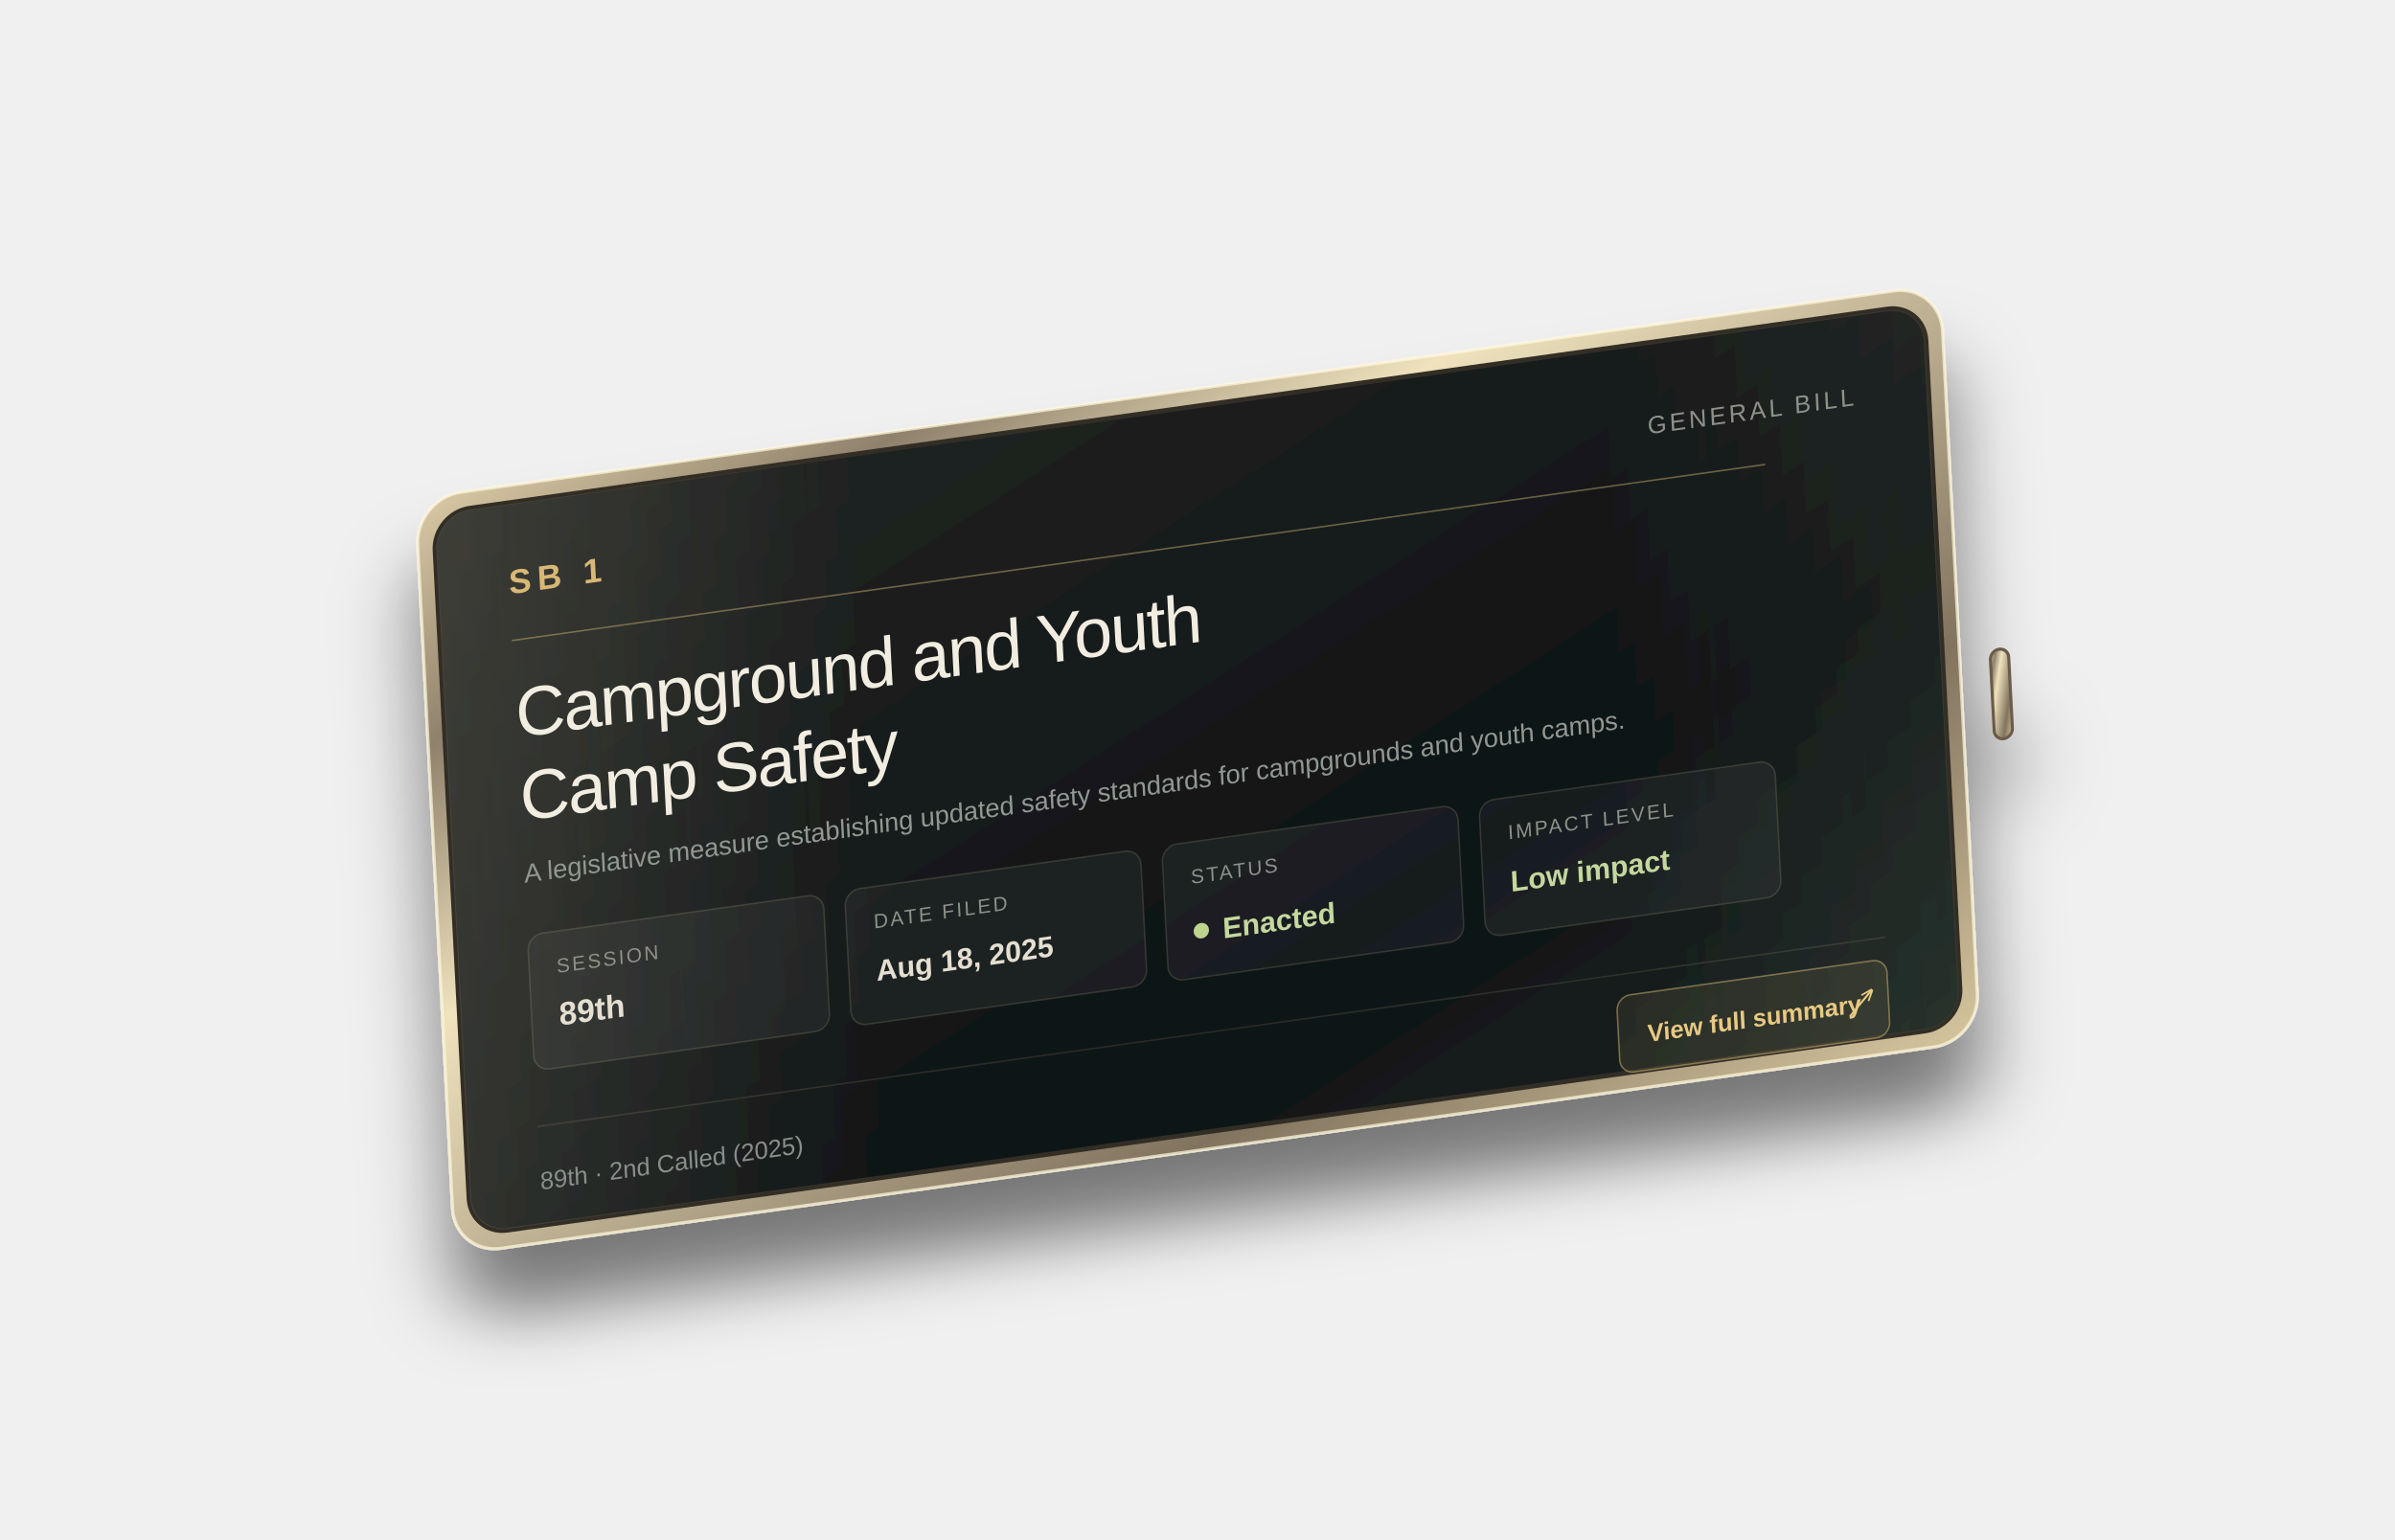
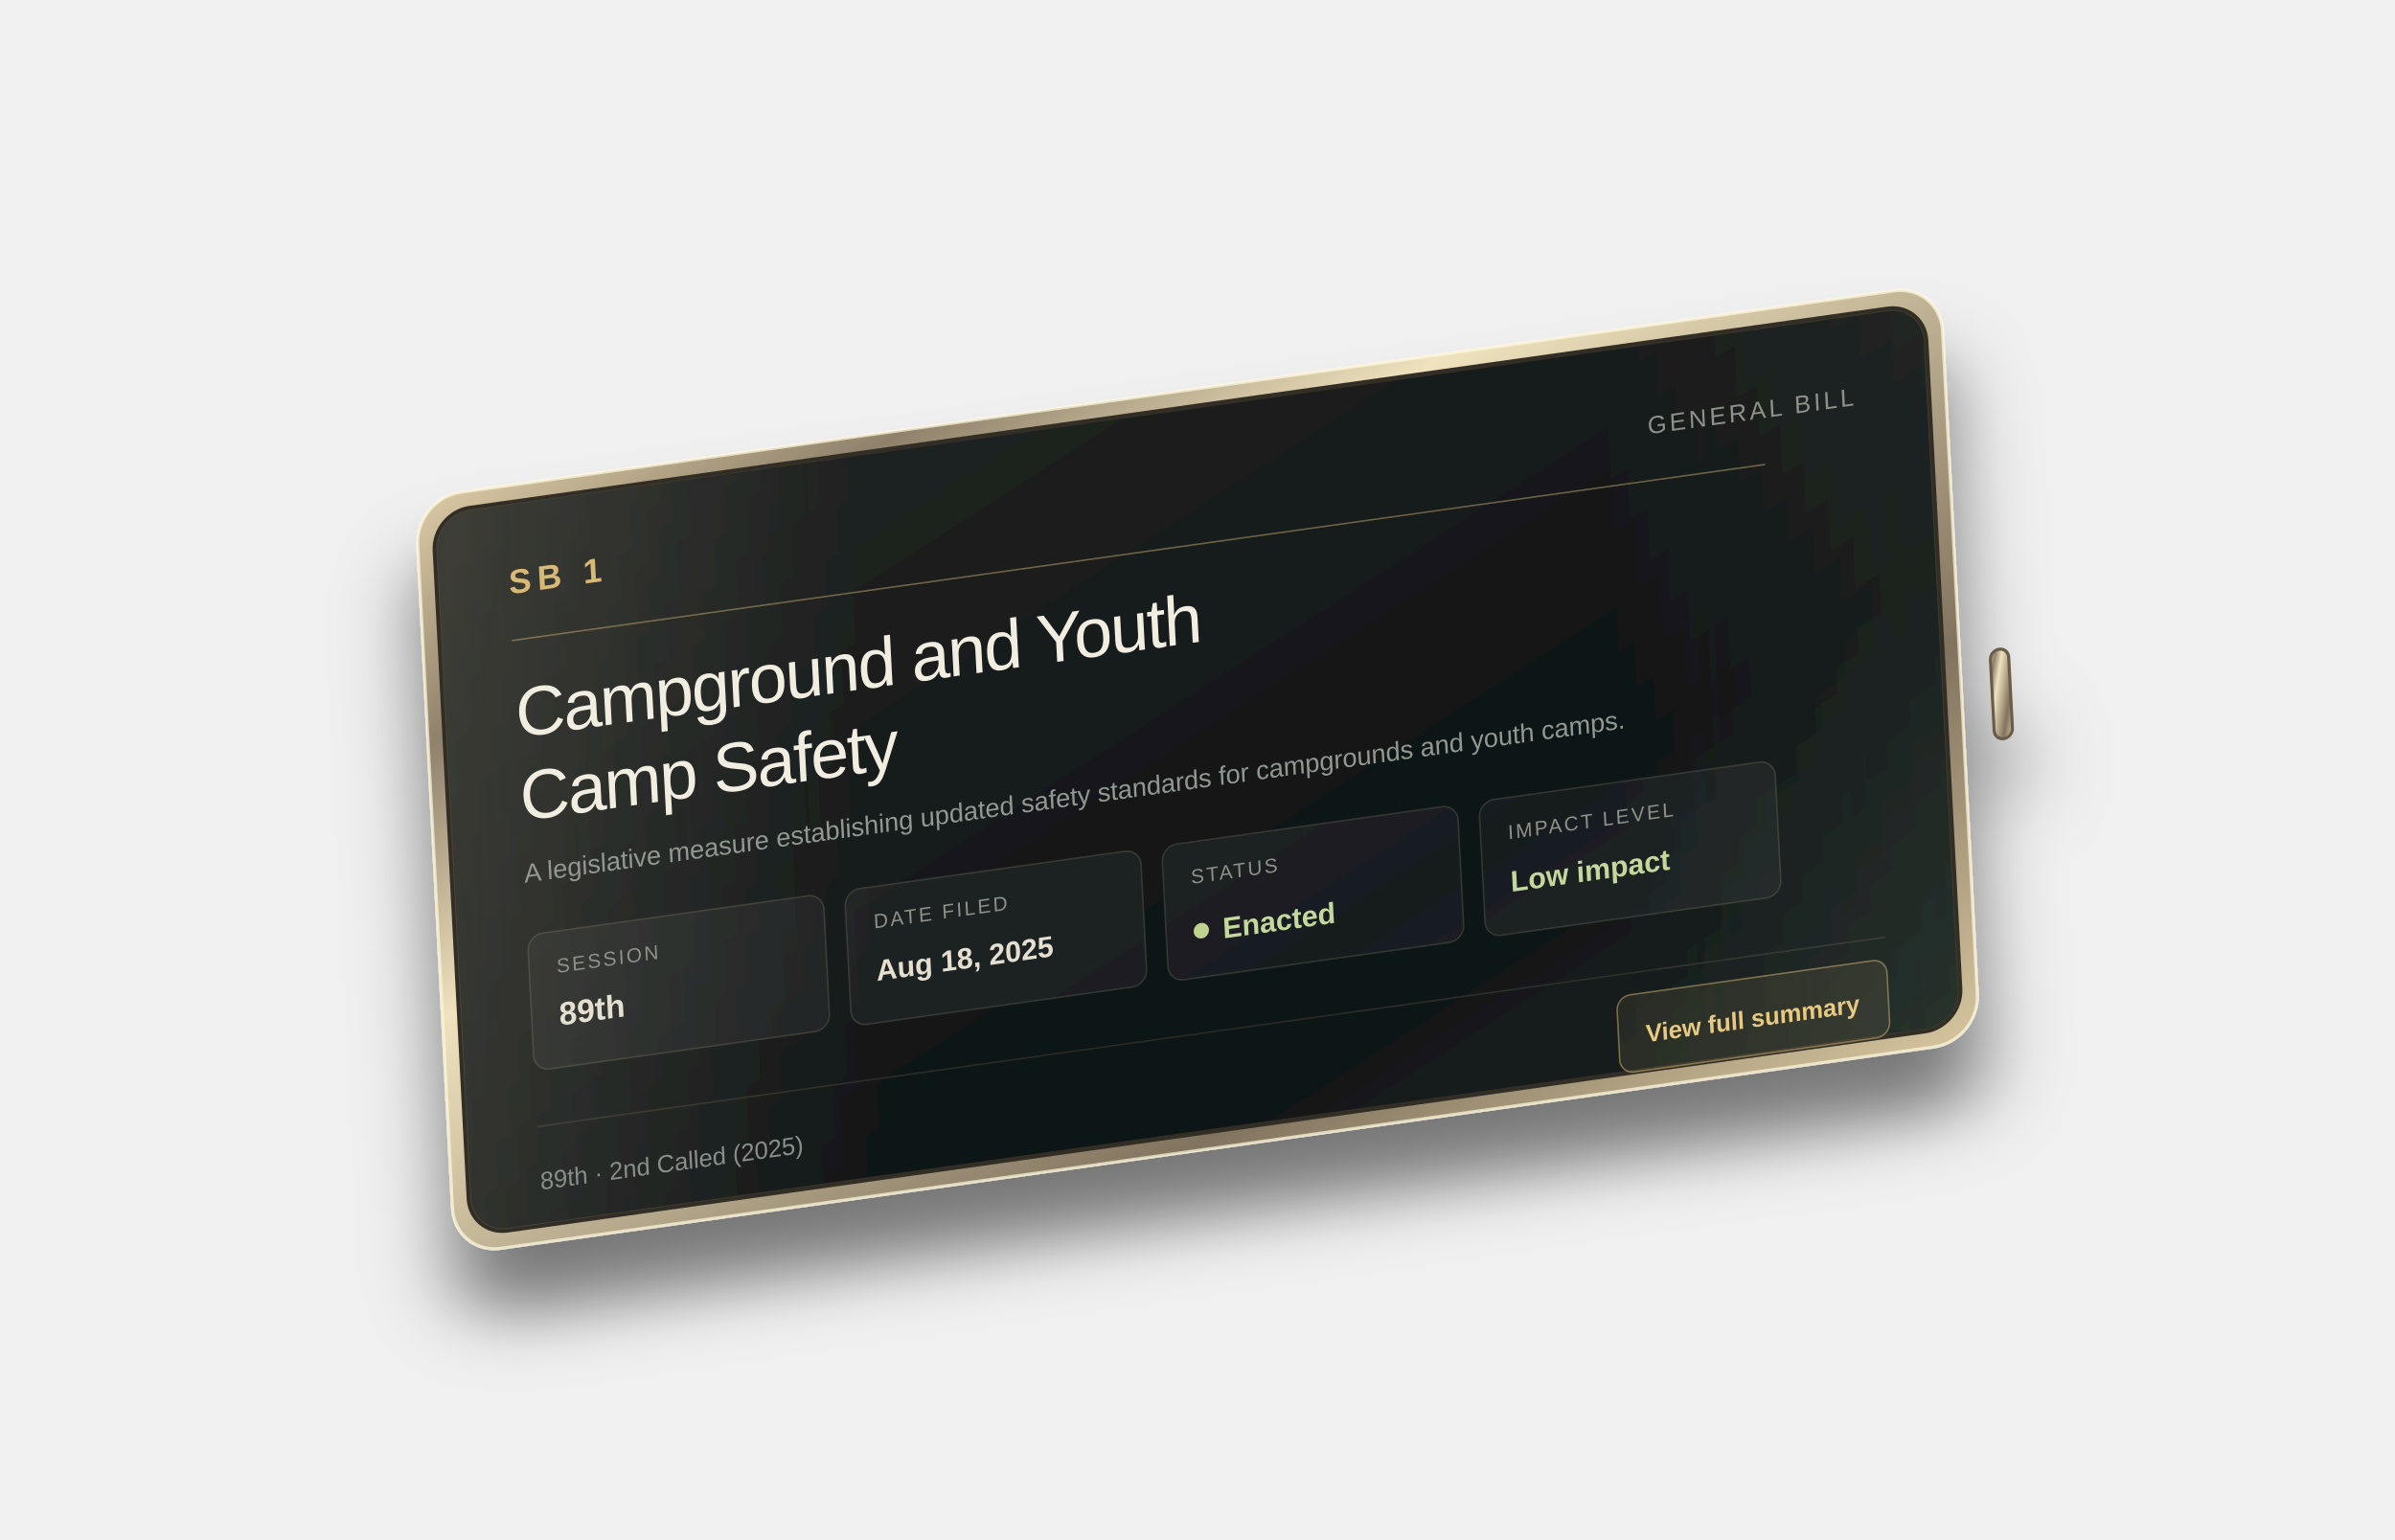
<svg xmlns="http://www.w3.org/2000/svg" width="1400" height="900" viewBox="0 0 1400 900" role="img" aria-labelledby="title desc">
  <defs>
    <linearGradient id="rim" x1="0" y1="0" x2="1" y2="1">
      <stop stop-color="#d9c9a5" />
      <stop offset=".16" stop-color="#8f816b" />
      <stop offset=".34" stop-color="#efe2bd" />
      <stop offset=".74" stop-color="#81735e" />
      <stop offset="1" stop-color="#d5c59e" />
    </linearGradient>
    <linearGradient id="surface" x1="0" y1="0" x2="1" y2="1">
      <stop stop-color="#242624" />
      <stop offset=".68" stop-color="#0e1315" />
      <stop offset="1" stop-color="#1b2523" />
    </linearGradient>
    <linearGradient id="shine" x1="0" y1="0" x2="1" y2="0">
      <stop stop-color="#fff1c8" stop-opacity=".12" />
      <stop offset=".28" stop-color="#fff1c8" stop-opacity="0" />
      <stop offset=".78" stop-color="#fff1c8" stop-opacity="0" />
      <stop offset="1" stop-color="#b4c49b" stop-opacity=".08" />
    </linearGradient>
    <filter id="shadow" x="-30%" y="-30%" width="170%" height="180%">
      <feDropShadow dx="0" dy="42" stdDeviation="25" flood-color="#000" flood-opacity=".5" />
    </filter>
    <filter id="soft">
      <feGaussianBlur stdDeviation=".7" />
    </filter>
  </defs>
  <g transform="translate(700 450) rotate(-8) skewX(-5) scale(.9)" filter="url(#shadow)">
    <rect x="-500" y="-245" width="1000" height="490" rx="30" fill="url(#rim)" stroke="#fff8dc" stroke-opacity=".7" stroke-width="2" />
    <rect x="-489" y="-234" width="978" height="468" rx="24" fill="url(#surface)" stroke="#332f27" stroke-width="3" />
    <rect x="-488" y="-233" width="976" height="466" rx="23" fill="url(#shine)" />
    <g font-family="Arial, Helvetica, sans-serif">
      <text x="-442" y="-175" fill="#d8b875" font-size="22" font-weight="700" letter-spacing="4">SB 1</text>
      <text x="440" y="-175" fill="#8d9189" font-size="16" text-anchor="end" letter-spacing="2">GENERAL BILL</text>
      <line x1="-442" y1="-145" x2="380" y2="-145" stroke="#d6b875" stroke-opacity=".45" />
      <text x="-442" y="-82" fill="#f2ede1" font-size="45" font-weight="500" letter-spacing="-1.2">Campground and Youth</text>
      <text x="-442" y="-28" fill="#f2ede1" font-size="45" font-weight="500" letter-spacing="-1.2">Camp Safety</text>
      <text x="-442" y="12" fill="#919892" font-size="17">A legislative measure establishing updated safety standards for campgrounds and youth camps.</text>
      <g transform="translate(-442 46)">
        <g>
          <rect width="194" height="88" rx="10" fill="#ffffff" fill-opacity=".045" stroke="#e0cea0" stroke-opacity=".16" />
          <text x="18" y="27" fill="#8d9189" font-size="13" letter-spacing="1.5">SESSION</text>
          <text x="18" y="61" fill="#e5dfd1" font-size="21" font-weight="600">89th</text>
        </g>
        <g transform="translate(208)">
          <rect width="194" height="88" rx="10" fill="#ffffff" fill-opacity=".045" stroke="#e0cea0" stroke-opacity=".16" />
          <text x="18" y="27" fill="#8d9189" font-size="13" letter-spacing="1.5">DATE FILED</text>
          <text x="18" y="61" fill="#e5dfd1" font-size="19" font-weight="600">Aug 18, 2025</text>
        </g>
        <g transform="translate(416)">
          <rect width="194" height="88" rx="10" fill="#ffffff" fill-opacity=".045" stroke="#e0cea0" stroke-opacity=".16" />
          <text x="18" y="27" fill="#8d9189" font-size="13" letter-spacing="1.5">STATUS</text>
          <circle cx="23" cy="58" r="5" fill="#bed38e" />
          <text x="37" y="65" fill="#c4d89e" font-size="19" font-weight="600">Enacted</text>
        </g>
        <g transform="translate(624)">
          <rect width="194" height="88" rx="10" fill="#ffffff" fill-opacity=".045" stroke="#e0cea0" stroke-opacity=".16" />
          <text x="18" y="27" fill="#8d9189" font-size="13" letter-spacing="1.5">IMPACT LEVEL</text>
          <text x="18" y="61" fill="#c4d89e" font-size="19" font-weight="600">Low impact</text>
        </g>
      </g>
      <line x1="-442" y1="170" x2="442" y2="170" stroke="#e0cea0" stroke-opacity=".13" />
      <text x="-442" y="211" fill="#888f8a" font-size="16">89th · 2nd Called (2025)</text>
      <g transform="translate(265 184)">
        <rect width="177" height="50" rx="9" fill="#d6b875" fill-opacity=".1" stroke="#d8b875" stroke-opacity=".5" />
-         <text x="19" y="32" fill="#e7c983" font-size="16" font-weight="600">View full summary</text>
-         <text x="151" y="33" fill="#e7c983" font-size="23">↗</text>
+         <text x="88" y="32" fill="#e7c983" font-size="16" font-weight="600" text-anchor="middle">View full summary</text>
      </g>
    </g>
    <rect x="520" y="-5" width="12" height="58" rx="6" fill="url(#rim)" stroke="#6b5c49" stroke-width="2" />
  </g>
</svg>
